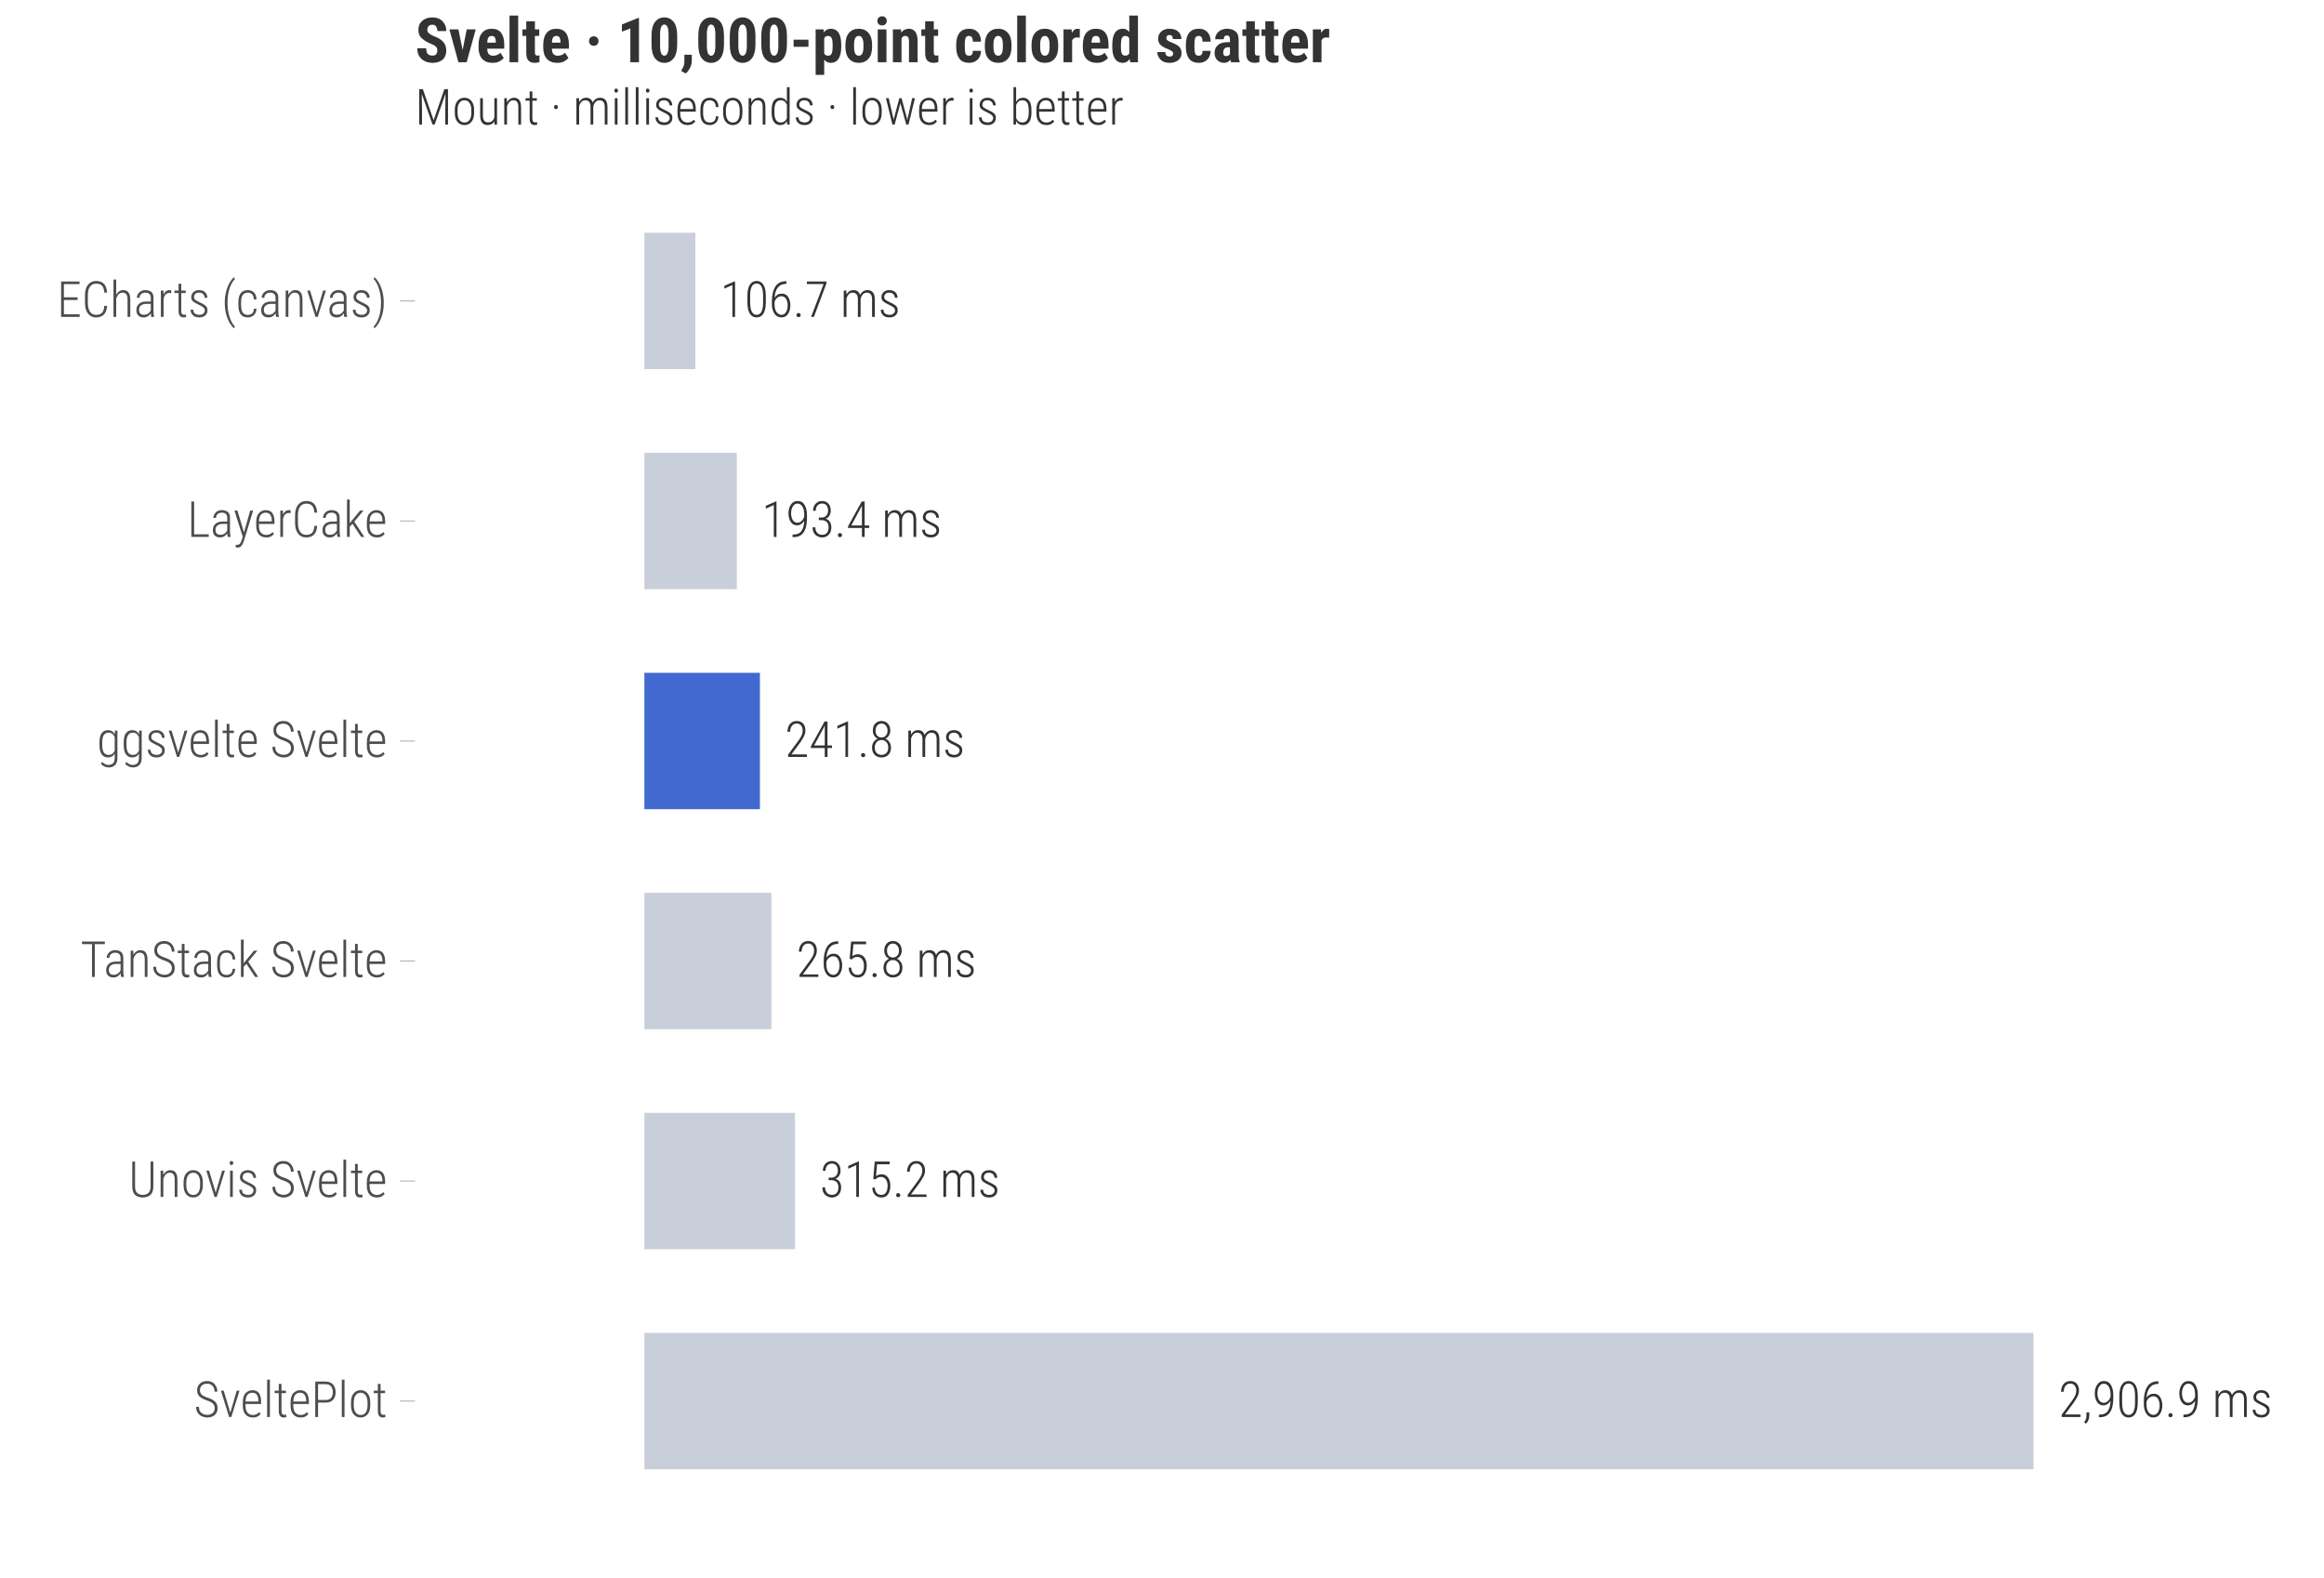
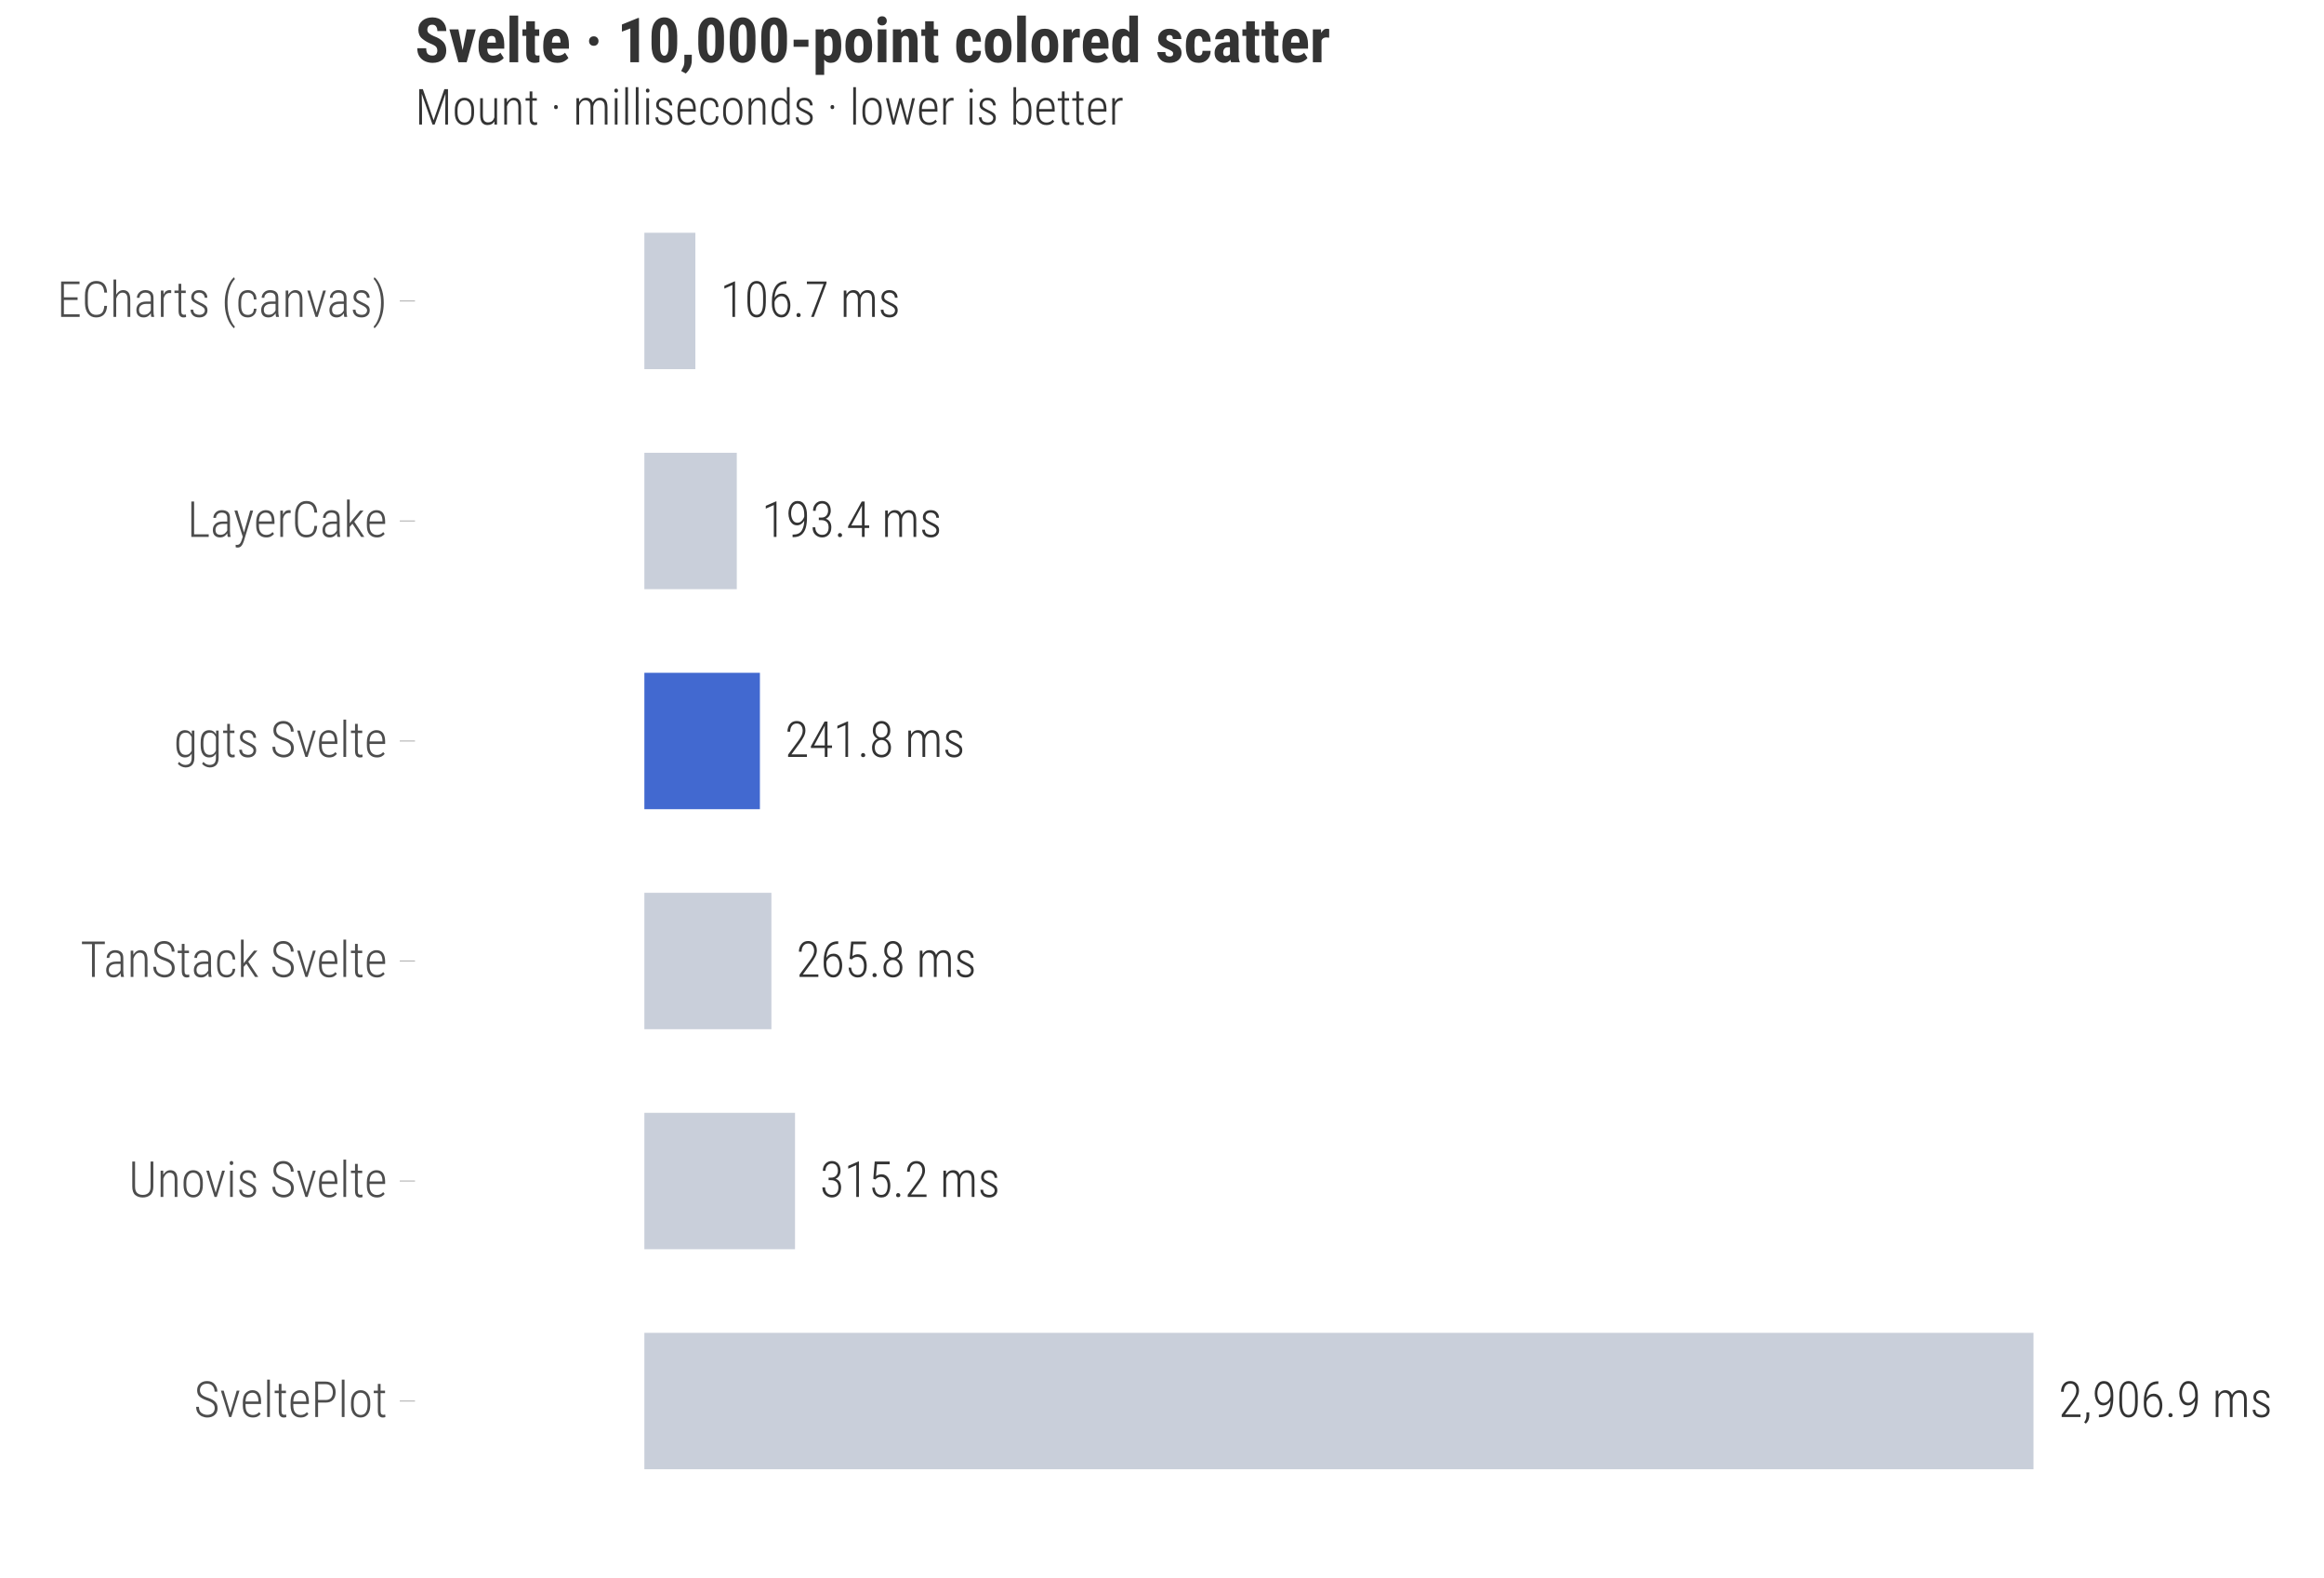
- <svg xmlns="http://www.w3.org/2000/svg" width="560" height="380" viewBox="0 0 560 380" role="img" aria-label="Svelte · 10,000-point colored scatter. Mount · milliseconds · lower is better. ECharts (canvas): 106.7 ms; LayerCake: 193.4 ms; ggsvelte Svelte: 241.8 ms; TanStack Svelte: 265.8 ms; Unovis Svelte: 315.2 ms; SveltePlot: 2,906.9 ms." class="gg-plot" font-family="&quot;Roboto Condensed&quot;, &quot;Arial Narrow&quot;, Arial, sans-serif" font-size="11" font-weight="300" text-rendering="optimizeLegibility" shape-rendering="geometricPrecision">
+ <svg xmlns="http://www.w3.org/2000/svg" width="560" height="380" viewBox="0 0 560 380" role="img" aria-label="Svelte · 10,000-point colored scatter. Mount · milliseconds · lower is better. ECharts (canvas): 106.7 ms; LayerCake: 193.4 ms; ggts Svelte: 241.8 ms; TanStack Svelte: 265.8 ms; Unovis Svelte: 315.2 ms; SveltePlot: 2,906.9 ms." class="gg-plot" font-family="&quot;Roboto Condensed&quot;, &quot;Arial Narrow&quot;, Arial, sans-serif" font-size="11" font-weight="300" text-rendering="optimizeLegibility" shape-rendering="geometricPrecision">
  <rect class="gg-paper" width="560" height="380" fill="var(--gg-paper, #ffffff)" />
  <text class="gg-title" x="100" y="15" font-size="15" font-weight="700" fill="var(--gg-ink, #333333)">Svelte · 10,000-point colored scatter</text>
  <text class="gg-subtitle" x="100" y="30" font-size="12" font-weight="300" fill="var(--gg-ink, #333333)">Mount · milliseconds · lower is better</text>
  <defs>
    <clipPath id="gg-clip-0">
      <rect width="456" height="318" />
    </clipPath>
  </defs>
  <g class="gg-panel" data-panel="0" transform="translate(100,46)">
    <rect class="gg-panel-background" width="456" height="318" fill="var(--gg-panel, #ffffff)" />
    <g class="gg-grid" stroke="var(--gg-grid, transparent)" stroke-width="0.25" vector-effect="non-scaling-stroke">
      <line x1="55.27" y1="0" x2="55.27" y2="318" />
      <line x1="112.85" y1="0" x2="112.85" y2="318" />
      <line x1="170.42" y1="0" x2="170.42" y2="318" />
      <line x1="228" y1="0" x2="228" y2="318" />
      <line x1="285.58" y1="0" x2="285.58" y2="318" />
      <line x1="343.15" y1="0" x2="343.15" y2="318" />
      <line x1="400.73" y1="0" x2="400.73" y2="318" />
      <line x1="0" y1="26.5" x2="456" y2="26.5" />
      <line x1="0" y1="79.5" x2="456" y2="79.5" />
      <line x1="0" y1="132.5" x2="456" y2="132.5" />
      <line x1="0" y1="185.5" x2="456" y2="185.5" />
      <line x1="0" y1="238.5" x2="456" y2="238.5" />
      <line x1="0" y1="291.5" x2="456" y2="291.5" />
    </g>
    <g class="gg-marks" clip-path="url(#gg-clip-0)">
      <g class="gg-batch gg-rects" data-layer="0">
        <rect x="55.27" y="10.07" width="12.29" height="32.86" fill="#c9cfda" />
        <rect x="55.27" y="63.07" width="22.27" height="32.86" fill="#c9cfda" />
        <rect x="55.27" y="116.07" width="27.84" height="32.86" fill="#4269d0" />
        <rect x="55.27" y="169.07" width="30.61" height="32.86" fill="#c9cfda" />
        <rect x="55.27" y="222.07" width="36.3" height="32.86" fill="#c9cfda" />
        <rect x="55.27" y="275.07" width="334.73" height="32.86" fill="#c9cfda" />
      </g>
      <g class="gg-batch gg-glyphs" data-layer="1" font-size="12" text-anchor="start">
        <text x="73.56" y="26.5" dy="0.32em" fill="var(--gg-ink, #333333)">106.7 ms</text>
        <text x="83.54" y="79.5" dy="0.32em" fill="var(--gg-ink, #333333)">193.4 ms</text>
        <text x="89.12" y="132.5" dy="0.32em" fill="var(--gg-ink, #333333)">241.8 ms</text>
        <text x="91.88" y="185.5" dy="0.32em" fill="var(--gg-ink, #333333)">265.8 ms</text>
        <text x="97.57" y="238.5" dy="0.32em" fill="var(--gg-ink, #333333)">315.2 ms</text>
        <text x="396.01" y="291.5" dy="0.32em" fill="var(--gg-ink, #333333)">2,906.9 ms</text>
      </g>
    </g>
    <rect class="gg-panel-border" width="456" height="318" fill="none" stroke="var(--gg-panelBorder, transparent)" stroke-width="0.5" vector-effect="non-scaling-stroke" />
  </g>
  <g class="gg-axis gg-axis-y" transform="translate(100,46)">
    <g class="gg-tick" transform="translate(0,26.5)">
      <line x2="-3.67" stroke="var(--gg-tickColor, #b3b3b3)" stroke-width="0.25" vector-effect="non-scaling-stroke" />
      <text x="-6.67" dy="0.32em" text-anchor="end" fill="var(--gg-axisText, #4d4d4d)" font-size="12" font-weight="300">ECharts (canvas)</text>
    </g>
    <g class="gg-tick" transform="translate(0,79.5)">
      <line x2="-3.67" stroke="var(--gg-tickColor, #b3b3b3)" stroke-width="0.25" vector-effect="non-scaling-stroke" />
      <text x="-6.67" dy="0.32em" text-anchor="end" fill="var(--gg-axisText, #4d4d4d)" font-size="12" font-weight="300">LayerCake</text>
    </g>
    <g class="gg-tick" transform="translate(0,132.5)">
      <line x2="-3.67" stroke="var(--gg-tickColor, #b3b3b3)" stroke-width="0.25" vector-effect="non-scaling-stroke" />
-       <text x="-6.67" dy="0.32em" text-anchor="end" fill="var(--gg-axisText, #4d4d4d)" font-size="12" font-weight="300">ggsvelte Svelte</text>
+       <text x="-6.67" dy="0.32em" text-anchor="end" fill="var(--gg-axisText, #4d4d4d)" font-size="12" font-weight="300">ggts Svelte</text>
    </g>
    <g class="gg-tick" transform="translate(0,185.5)">
      <line x2="-3.67" stroke="var(--gg-tickColor, #b3b3b3)" stroke-width="0.25" vector-effect="non-scaling-stroke" />
      <text x="-6.67" dy="0.32em" text-anchor="end" fill="var(--gg-axisText, #4d4d4d)" font-size="12" font-weight="300">TanStack Svelte</text>
    </g>
    <g class="gg-tick" transform="translate(0,238.5)">
      <line x2="-3.67" stroke="var(--gg-tickColor, #b3b3b3)" stroke-width="0.25" vector-effect="non-scaling-stroke" />
      <text x="-6.67" dy="0.32em" text-anchor="end" fill="var(--gg-axisText, #4d4d4d)" font-size="12" font-weight="300">Unovis Svelte</text>
    </g>
    <g class="gg-tick" transform="translate(0,291.5)">
      <line x2="-3.67" stroke="var(--gg-tickColor, #b3b3b3)" stroke-width="0.25" vector-effect="non-scaling-stroke" />
      <text x="-6.67" dy="0.32em" text-anchor="end" fill="var(--gg-axisText, #4d4d4d)" font-size="12" font-weight="300">SveltePlot</text>
    </g>
  </g>
</svg>
